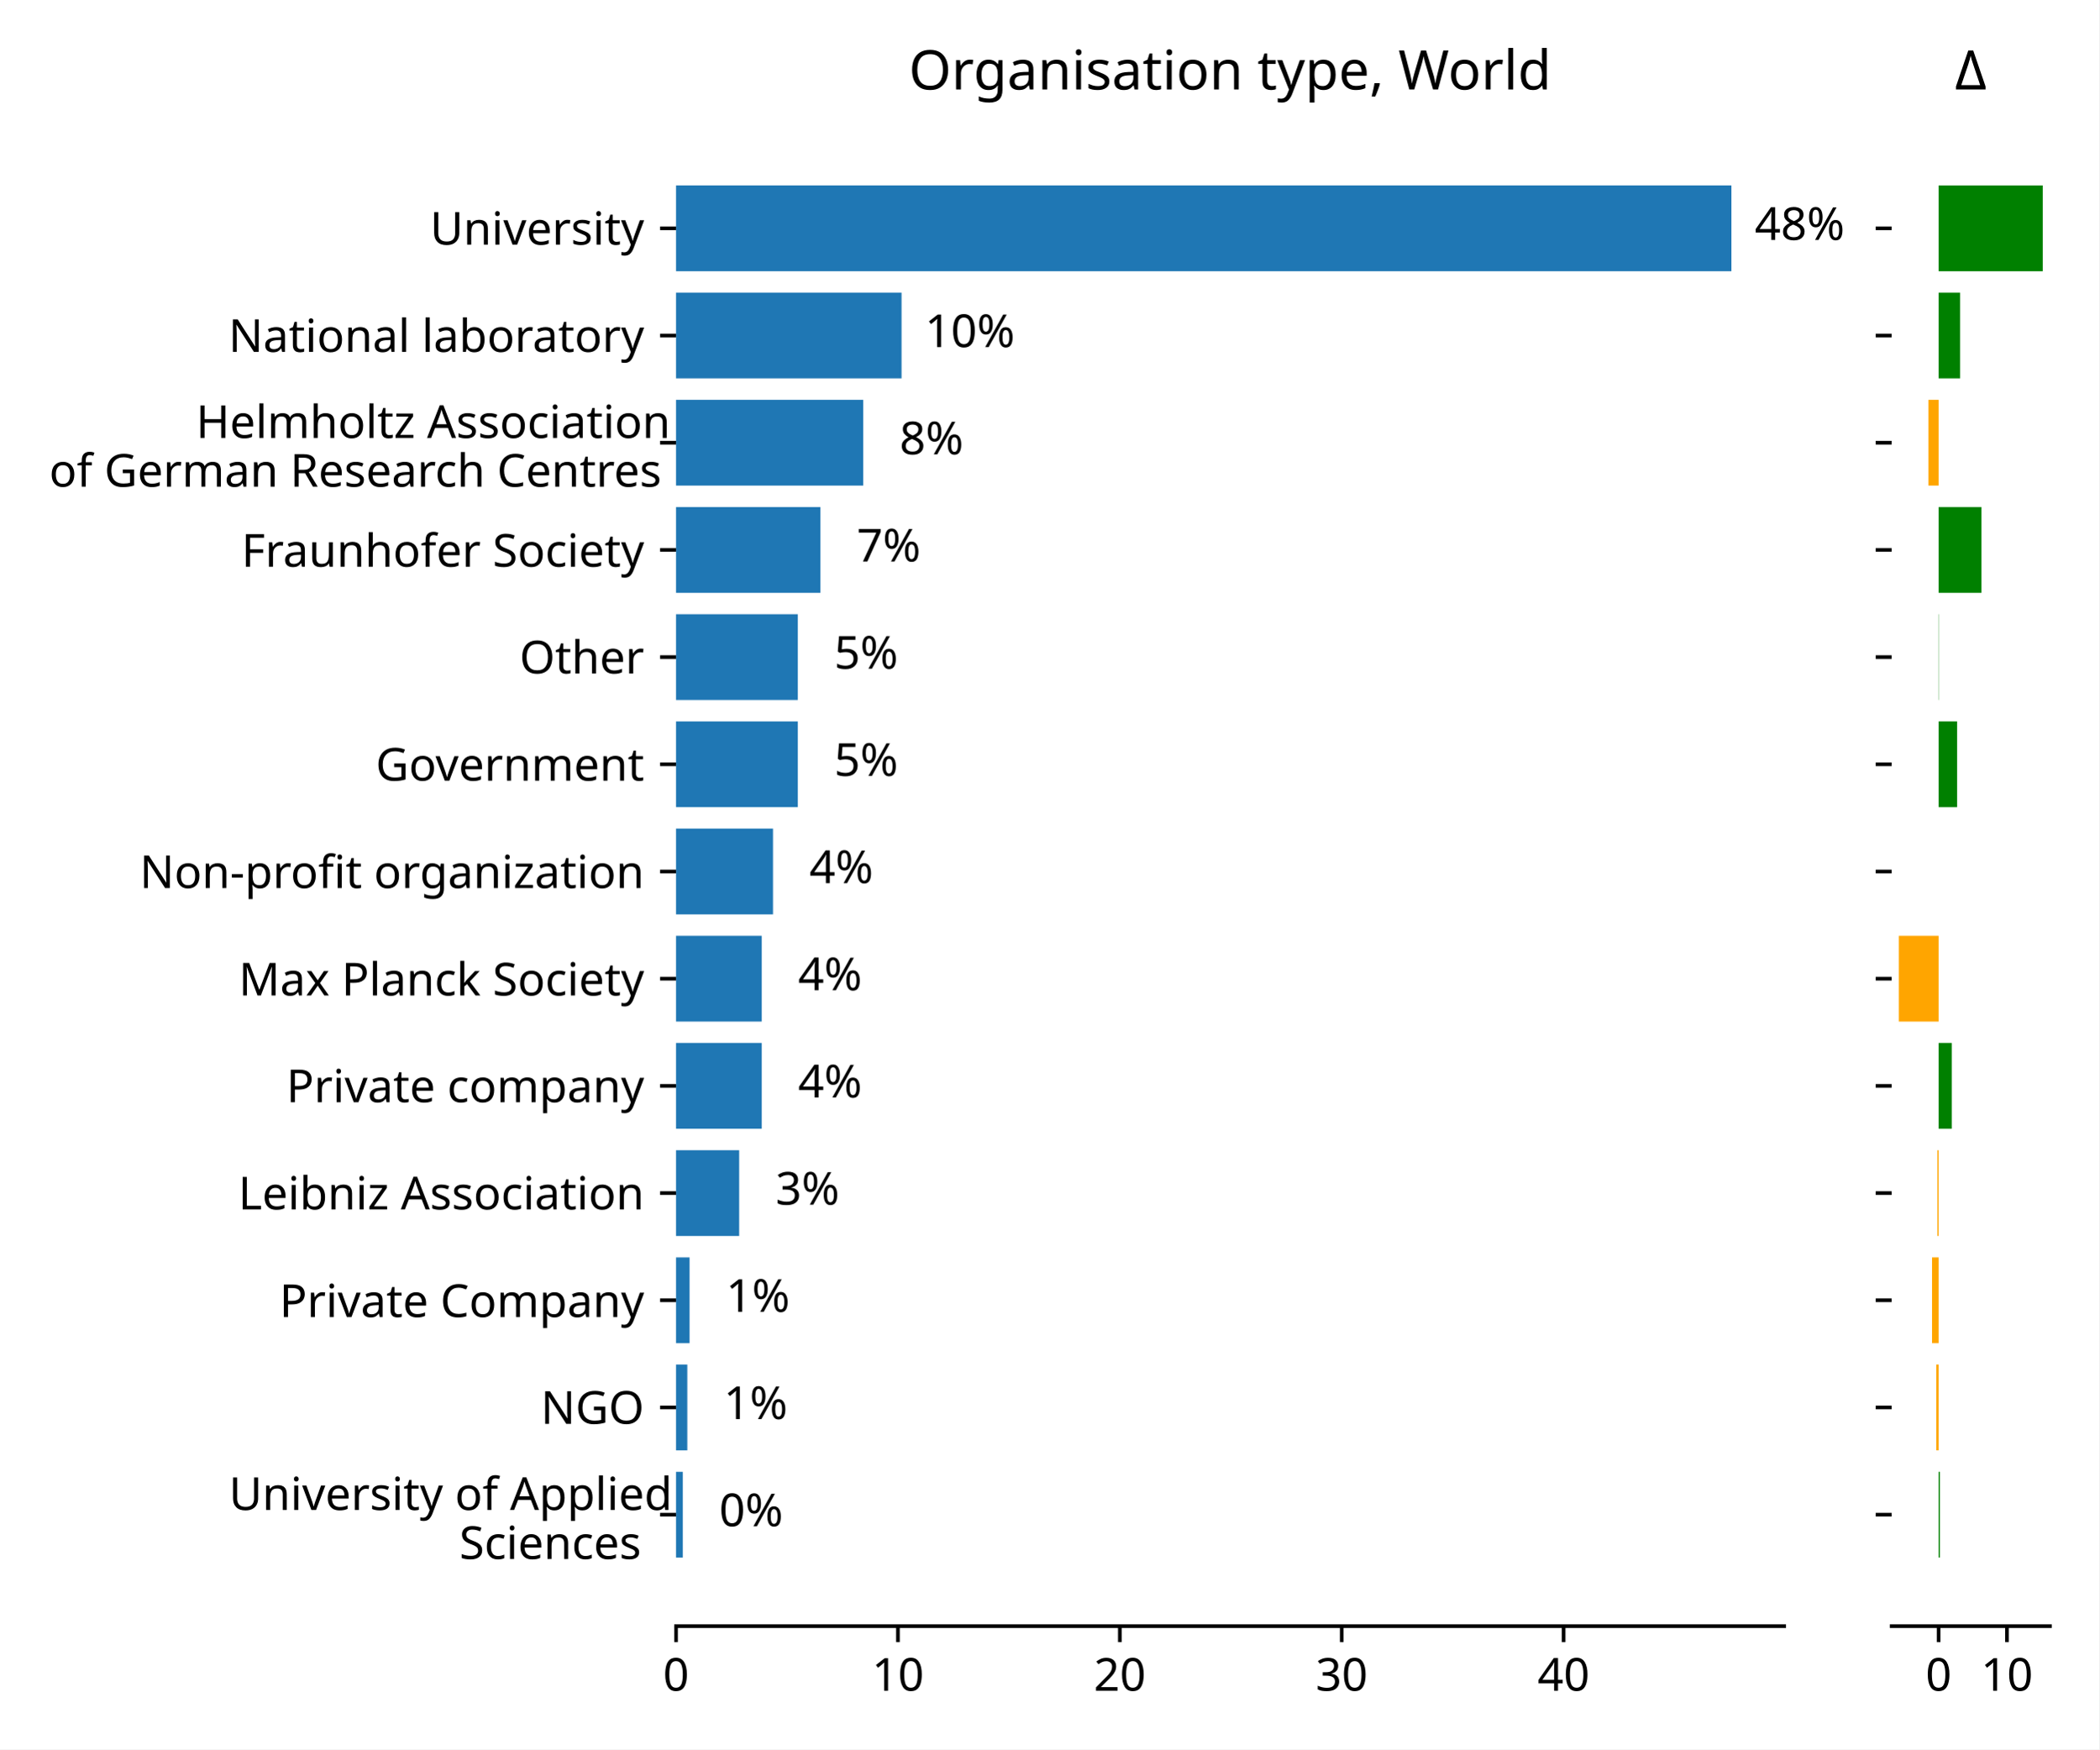
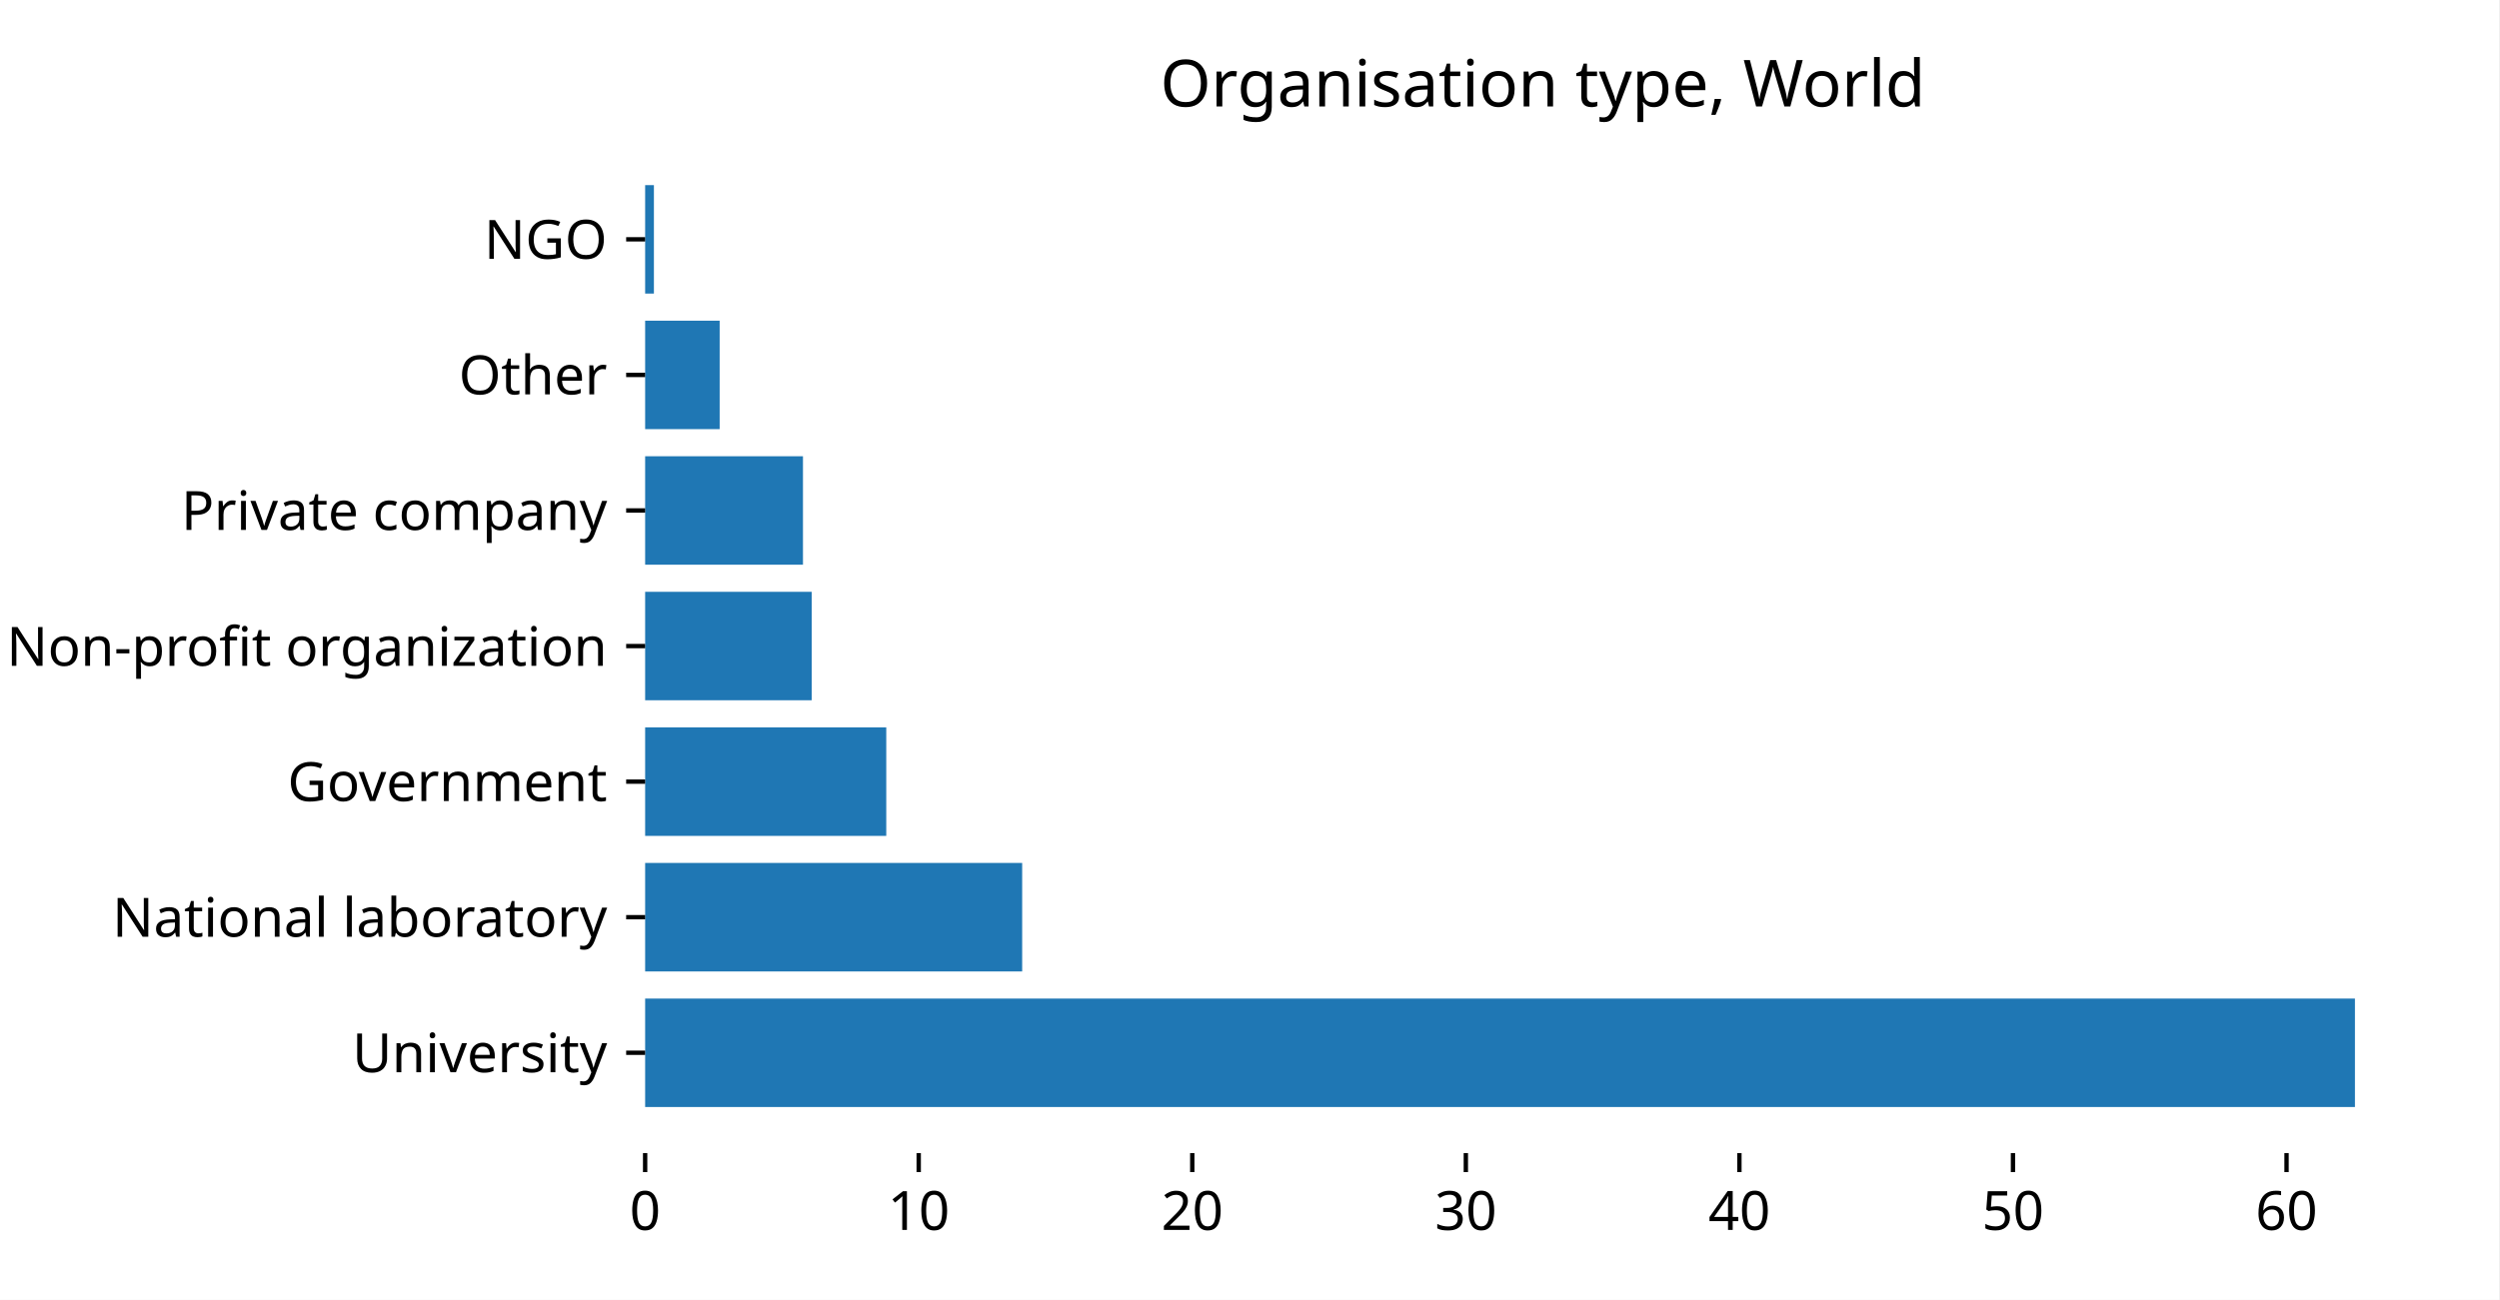
- <svg xmlns="http://www.w3.org/2000/svg" xmlns:xlink="http://www.w3.org/1999/xlink" width="460.8pt" height="384pt" viewBox="0 0 460.8 384" version="1.1">
+ <svg xmlns="http://www.w3.org/2000/svg" xmlns:xlink="http://www.w3.org/1999/xlink" width="460.8pt" height="239.76pt" viewBox="0 0 460.8 239.76" version="1.1">
  <defs>
    <style type="text/css">*{stroke-linejoin: round; stroke-linecap: butt}</style>
  </defs>
  <g id="figure_1">
    <g id="patch_1">
-       <path d="M 0 384  L 460.8 384  L 460.8 0  L 0 0  z " style="fill: #ffffff" />
+       <path d="M 0 239.76  L 460.8 239.76  L 460.8 0  L 0 0  z " style="fill: #ffffff" />
    </g>
    <g id="axes_1">
      <g id="patch_2">
-         <path d="M 148.402 356.942  L 391.66 356.942  L 391.66 25.642  L 148.402 25.642  z " style="fill: #ffffff" />
+         <path d="M 118.959 212.702  L 450 212.702  L 450 25.642  L 118.959 25.642  z " style="fill: #ffffff" />
      </g>
      <g id="patch_3">
-         <path d="M 148.402 341.883  L 149.887 341.883  L 149.887 323.059  L 148.402 323.059  z " clip-path="url(#p5c63e3d43d)" style="fill: #1f77b4" />
+         <path d="M 118.959 204.199  L 434.236 204.199  L 434.236 184.193  L 118.959 184.193  z " clip-path="url(#pd711a7078f)" style="fill: #1f77b4" />
      </g>
      <g id="patch_4">
-         <path d="M 148.402 318.353  L 150.877 318.353  L 150.877 299.529  L 148.402 299.529  z " clip-path="url(#p5c63e3d43d)" style="fill: #1f77b4" />
+         <path d="M 118.959 179.191  L 188.482 179.191  L 188.482 159.185  L 118.959 159.185  z " clip-path="url(#pd711a7078f)" style="fill: #1f77b4" />
      </g>
      <g id="patch_5">
-         <path d="M 148.402 294.823  L 151.372 294.823  L 151.372 276  L 148.402 276  z " clip-path="url(#p5c63e3d43d)" style="fill: #1f77b4" />
+         <path d="M 118.959 154.184  L 163.421 154.184  L 163.421 134.177  L 118.959 134.177  z " clip-path="url(#pd711a7078f)" style="fill: #1f77b4" />
      </g>
      <g id="patch_6">
-         <path d="M 148.402 271.294  L 162.262 271.294  L 162.262 252.47  L 148.402 252.47  z " clip-path="url(#p5c63e3d43d)" style="fill: #1f77b4" />
+         <path d="M 118.959 129.176  L 149.679 129.176  L 149.679 109.169  L 118.959 109.169  z " clip-path="url(#pd711a7078f)" style="fill: #1f77b4" />
      </g>
      <g id="patch_7">
-         <path d="M 148.402 247.764  L 167.213 247.764  L 167.213 228.94  L 148.402 228.94  z " clip-path="url(#p5c63e3d43d)" style="fill: #1f77b4" />
+         <path d="M 118.959 104.168  L 148.062 104.168  L 148.062 84.161  L 118.959 84.161  z " clip-path="url(#pd711a7078f)" style="fill: #1f77b4" />
      </g>
      <g id="patch_8">
-         <path d="M 148.402 224.234  L 167.213 224.234  L 167.213 205.41  L 148.402 205.41  z " clip-path="url(#p5c63e3d43d)" style="fill: #1f77b4" />
+         <path d="M 118.959 79.16  L 132.702 79.16  L 132.702 59.153  L 118.959 59.153  z " clip-path="url(#pd711a7078f)" style="fill: #1f77b4" />
      </g>
      <g id="patch_9">
-         <path d="M 148.402 200.704  L 169.688 200.704  L 169.688 181.88  L 148.402 181.88  z " clip-path="url(#p5c63e3d43d)" style="fill: #1f77b4" />
-       </g>
-       <g id="patch_10">
-         <path d="M 148.402 177.174  L 175.133 177.174  L 175.133 158.351  L 148.402 158.351  z " clip-path="url(#p5c63e3d43d)" style="fill: #1f77b4" />
-       </g>
-       <g id="patch_11">
-         <path d="M 148.402 153.645  L 175.133 153.645  L 175.133 134.821  L 148.402 134.821  z " clip-path="url(#p5c63e3d43d)" style="fill: #1f77b4" />
-       </g>
-       <g id="patch_12">
-         <path d="M 148.402 130.115  L 180.084 130.115  L 180.084 111.291  L 148.402 111.291  z " clip-path="url(#p5c63e3d43d)" style="fill: #1f77b4" />
-       </g>
-       <g id="patch_13">
-         <path d="M 148.402 106.585  L 189.489 106.585  L 189.489 87.761  L 148.402 87.761  z " clip-path="url(#p5c63e3d43d)" style="fill: #1f77b4" />
-       </g>
-       <g id="patch_14">
-         <path d="M 148.402 83.055  L 197.905 83.055  L 197.905 64.231  L 148.402 64.231  z " clip-path="url(#p5c63e3d43d)" style="fill: #1f77b4" />
-       </g>
-       <g id="patch_15">
-         <path d="M 148.402 59.525  L 380.076 59.525  L 380.076 40.702  L 148.402 40.702  z " clip-path="url(#p5c63e3d43d)" style="fill: #1f77b4" />
+         <path d="M 118.959 54.152  L 120.576 54.152  L 120.576 34.145  L 118.959 34.145  z " clip-path="url(#pd711a7078f)" style="fill: #1f77b4" />
      </g>
      <g id="matplotlib.axis_1">
        <g id="xtick_1">
          <g id="line2d_1">
            <defs>
              <path id="m4c99cd72f3" d="M 0 0  L 0 3.5  " style="stroke: #000000; stroke-width: 0.8" />
            </defs>
            <g>
-               <use xlink:href="#m4c99cd72f3" x="148.402" y="356.942" style="stroke: #000000; stroke-width: 0.8" />
+               <use xlink:href="#m4c99cd72f3" x="118.959" y="212.702" style="stroke: #000000; stroke-width: 0.8" />
            </g>
          </g>
          <g id="text_1">
-             <text style="font: 10px 'sans-serif'; text-anchor: middle" x="148.402" y="371.116" transform="rotate(-0, 148.4016, 371.1156)">0</text>
+             <text style="font: 10px 'sans-serif'; text-anchor: middle" x="118.959" y="226.876" transform="rotate(-0, 118.9594, 226.8756)">0</text>
          </g>
        </g>
        <g id="xtick_2">
          <g id="line2d_2">
            <g>
-               <use xlink:href="#m4c99cd72f3" x="197.113" y="356.942" style="stroke: #000000; stroke-width: 0.8" />
+               <use xlink:href="#m4c99cd72f3" x="169.404" y="212.702" style="stroke: #000000; stroke-width: 0.8" />
            </g>
          </g>
          <g id="text_2">
-             <text style="font: 10px 'sans-serif'; text-anchor: middle" x="197.113" y="371.116" transform="rotate(-0, 197.1126, 371.1156)">10</text>
+             <text style="font: 10px 'sans-serif'; text-anchor: middle" x="169.404" y="226.876" transform="rotate(-0, 169.4037, 226.8756)">10</text>
          </g>
        </g>
        <g id="xtick_3">
          <g id="line2d_3">
            <g>
-               <use xlink:href="#m4c99cd72f3" x="245.824" y="356.942" style="stroke: #000000; stroke-width: 0.8" />
+               <use xlink:href="#m4c99cd72f3" x="219.848" y="212.702" style="stroke: #000000; stroke-width: 0.8" />
            </g>
          </g>
          <g id="text_3">
-             <text style="font: 10px 'sans-serif'; text-anchor: middle" x="245.824" y="371.116" transform="rotate(-0, 245.8237, 371.1156)">20</text>
+             <text style="font: 10px 'sans-serif'; text-anchor: middle" x="219.848" y="226.876" transform="rotate(-0, 219.8479, 226.8756)">20</text>
          </g>
        </g>
        <g id="xtick_4">
          <g id="line2d_4">
            <g>
-               <use xlink:href="#m4c99cd72f3" x="294.535" y="356.942" style="stroke: #000000; stroke-width: 0.8" />
+               <use xlink:href="#m4c99cd72f3" x="270.292" y="212.702" style="stroke: #000000; stroke-width: 0.8" />
            </g>
          </g>
          <g id="text_4">
-             <text style="font: 10px 'sans-serif'; text-anchor: middle" x="294.535" y="371.116" transform="rotate(-0, 294.5348, 371.1156)">30</text>
+             <text style="font: 10px 'sans-serif'; text-anchor: middle" x="270.292" y="226.876" transform="rotate(-0, 270.2922, 226.8756)">30</text>
          </g>
        </g>
        <g id="xtick_5">
          <g id="line2d_5">
            <g>
-               <use xlink:href="#m4c99cd72f3" x="343.246" y="356.942" style="stroke: #000000; stroke-width: 0.8" />
+               <use xlink:href="#m4c99cd72f3" x="320.737" y="212.702" style="stroke: #000000; stroke-width: 0.8" />
            </g>
          </g>
          <g id="text_5">
-             <text style="font: 10px 'sans-serif'; text-anchor: middle" x="343.246" y="371.116" transform="rotate(-0, 343.2459, 371.1156)">40</text>
+             <text style="font: 10px 'sans-serif'; text-anchor: middle" x="320.737" y="226.876" transform="rotate(-0, 320.7365, 226.8756)">40</text>
+           </g>
+         </g>
+         <g id="xtick_6">
+           <g id="line2d_6">
+             <g>
+               <use xlink:href="#m4c99cd72f3" x="371.181" y="212.702" style="stroke: #000000; stroke-width: 0.8" />
+             </g>
+           </g>
+           <g id="text_6">
+             <text style="font: 10px 'sans-serif'; text-anchor: middle" x="371.181" y="226.876" transform="rotate(-0, 371.1808, 226.8756)">50</text>
+           </g>
+         </g>
+         <g id="xtick_7">
+           <g id="line2d_7">
+             <g>
+               <use xlink:href="#m4c99cd72f3" x="421.625" y="212.702" style="stroke: #000000; stroke-width: 0.8" />
+             </g>
+           </g>
+           <g id="text_7">
+             <text style="font: 10px 'sans-serif'; text-anchor: middle" x="421.625" y="226.876" transform="rotate(-0, 421.6251, 226.8756)">60</text>
          </g>
        </g>
      </g>
      <g id="matplotlib.axis_2">
        <g id="ytick_1">
-           <g id="line2d_6">
+           <g id="line2d_8">
            <defs>
              <path id="m8e343aef83" d="M 0 0  L -3.5 0  " style="stroke: #000000; stroke-width: 0.8" />
            </defs>
            <g>
-               <use xlink:href="#m8e343aef83" x="148.402" y="332.471" style="stroke: #000000; stroke-width: 0.8" />
+               <use xlink:href="#m8e343aef83" x="118.959" y="194.196" style="stroke: #000000; stroke-width: 0.8" />
            </g>
          </g>
-           <g id="text_6">
-             <text style="font: 10px 'sans-serif'" transform="translate(50.25312 331.4501)">University of Applied</text>
-             <text style="font: 10px 'sans-serif'" transform="translate(100.8266 342.202)">Sciences</text>
+           <g id="text_8">
+             <text style="font: 10px 'sans-serif'; text-anchor: end" x="111.959" y="197.783" transform="rotate(-0, 111.9594, 197.783)">University</text>
          </g>
        </g>
        <g id="ytick_2">
-           <g id="line2d_7">
+           <g id="line2d_9">
            <g>
-               <use xlink:href="#m8e343aef83" x="148.402" y="308.941" style="stroke: #000000; stroke-width: 0.8" />
+               <use xlink:href="#m8e343aef83" x="118.959" y="169.188" style="stroke: #000000; stroke-width: 0.8" />
            </g>
          </g>
-           <g id="text_7">
-             <text style="font: 10px 'sans-serif'; text-anchor: end" x="141.402" y="312.528" transform="rotate(-0, 141.4016, 312.5281)">NGO</text>
+           <g id="text_9">
+             <text style="font: 10px 'sans-serif'; text-anchor: end" x="111.959" y="172.787" transform="rotate(-0, 111.9594, 172.7867)">National laboratory</text>
          </g>
        </g>
        <g id="ytick_3">
-           <g id="line2d_8">
+           <g id="line2d_10">
            <g>
-               <use xlink:href="#m8e343aef83" x="148.402" y="285.412" style="stroke: #000000; stroke-width: 0.8" />
+               <use xlink:href="#m8e343aef83" x="118.959" y="144.18" style="stroke: #000000; stroke-width: 0.8" />
            </g>
          </g>
-           <g id="text_8">
-             <text style="font: 10px 'sans-serif'; text-anchor: end" x="141.402" y="289.096" transform="rotate(-0, 141.4016, 289.0959)">Private Company</text>
+           <g id="text_10">
+             <text style="font: 10px 'sans-serif'; text-anchor: end" x="111.959" y="147.767" transform="rotate(-0, 111.9594, 147.767)">Government</text>
          </g>
        </g>
        <g id="ytick_4">
-           <g id="line2d_9">
+           <g id="line2d_11">
            <g>
-               <use xlink:href="#m8e343aef83" x="148.402" y="261.882" style="stroke: #000000; stroke-width: 0.8" />
+               <use xlink:href="#m8e343aef83" x="118.959" y="119.172" style="stroke: #000000; stroke-width: 0.8" />
            </g>
          </g>
-           <g id="text_9">
-             <text style="font: 10px 'sans-serif'; text-anchor: end" x="141.402" y="265.468" transform="rotate(-0, 141.4016, 265.4685)">Leibniz Association</text>
+           <g id="text_11">
+             <text style="font: 10px 'sans-serif'; text-anchor: end" x="111.959" y="122.81" transform="rotate(-0, 111.9594, 122.8098)">Non-profit organization</text>
          </g>
        </g>
        <g id="ytick_5">
-           <g id="line2d_10">
+           <g id="line2d_12">
            <g>
-               <use xlink:href="#m8e343aef83" x="148.402" y="238.352" style="stroke: #000000; stroke-width: 0.8" />
+               <use xlink:href="#m8e343aef83" x="118.959" y="94.164" style="stroke: #000000; stroke-width: 0.8" />
            </g>
          </g>
-           <g id="text_10">
-             <text style="font: 10px 'sans-serif'; text-anchor: end" x="141.402" y="241.939" transform="rotate(-0, 141.4016, 241.9387)">Private company</text>
+           <g id="text_12">
+             <text style="font: 10px 'sans-serif'; text-anchor: end" x="111.959" y="97.751" transform="rotate(-0, 111.9594, 97.75108)">Private company</text>
          </g>
        </g>
        <g id="ytick_6">
-           <g id="line2d_11">
+           <g id="line2d_13">
            <g>
-               <use xlink:href="#m8e343aef83" x="148.402" y="214.822" style="stroke: #000000; stroke-width: 0.8" />
+               <use xlink:href="#m8e343aef83" x="118.959" y="69.156" style="stroke: #000000; stroke-width: 0.8" />
            </g>
          </g>
-           <g id="text_11">
-             <text style="font: 10px 'sans-serif'; text-anchor: end" x="141.402" y="218.507" transform="rotate(-0, 141.4016, 218.5065)">Max Planck Society</text>
+           <g id="text_13">
+             <text style="font: 10px 'sans-serif'; text-anchor: end" x="111.959" y="72.743" transform="rotate(-0, 111.9594, 72.7431)">Other</text>
          </g>
        </g>
        <g id="ytick_7">
-           <g id="line2d_12">
-             <g>
-               <use xlink:href="#m8e343aef83" x="148.402" y="191.292" style="stroke: #000000; stroke-width: 0.8" />
-             </g>
-           </g>
-           <g id="text_12">
-             <text style="font: 10px 'sans-serif'; text-anchor: end" x="141.402" y="194.93" transform="rotate(-0, 141.4016, 194.9298)">Non-profit organization</text>
-           </g>
-         </g>
-         <g id="ytick_8">
-           <g id="line2d_13">
-             <g>
-               <use xlink:href="#m8e343aef83" x="148.402" y="167.763" style="stroke: #000000; stroke-width: 0.8" />
-             </g>
-           </g>
-           <g id="text_13">
-             <text style="font: 10px 'sans-serif'; text-anchor: end" x="141.402" y="171.349" transform="rotate(-0, 141.4016, 171.3493)">Government</text>
-           </g>
-         </g>
-         <g id="ytick_9">
          <g id="line2d_14">
            <g>
-               <use xlink:href="#m8e343aef83" x="148.402" y="144.233" style="stroke: #000000; stroke-width: 0.8" />
+               <use xlink:href="#m8e343aef83" x="118.959" y="44.148" style="stroke: #000000; stroke-width: 0.8" />
            </g>
          </g>
          <g id="text_14">
-             <text style="font: 10px 'sans-serif'; text-anchor: end" x="141.402" y="147.819" transform="rotate(-0, 141.4016, 147.8194)">Other</text>
-           </g>
-         </g>
-         <g id="ytick_10">
-           <g id="line2d_15">
-             <g>
-               <use xlink:href="#m8e343aef83" x="148.402" y="120.703" style="stroke: #000000; stroke-width: 0.8" />
-             </g>
-           </g>
-           <g id="text_15">
-             <text style="font: 10px 'sans-serif'; text-anchor: end" x="141.402" y="124.387" transform="rotate(-0, 141.4016, 124.3873)">Fraunhofer Society</text>
-           </g>
-         </g>
-         <g id="ytick_11">
-           <g id="line2d_16">
-             <g>
-               <use xlink:href="#m8e343aef83" x="148.402" y="97.173" style="stroke: #000000; stroke-width: 0.8" />
-             </g>
-           </g>
-           <g id="text_16">
-             <text style="font: 10px 'sans-serif'" transform="translate(43.03125 96.13093)">Helmholtz Association</text>
-             <text style="font: 10px 'sans-serif'" transform="translate(10.8 106.8234)">of German Research Centres</text>
-           </g>
-         </g>
-         <g id="ytick_12">
-           <g id="line2d_17">
-             <g>
-               <use xlink:href="#m8e343aef83" x="148.402" y="73.643" style="stroke: #000000; stroke-width: 0.8" />
-             </g>
-           </g>
-           <g id="text_17">
-             <text style="font: 10px 'sans-serif'; text-anchor: end" x="141.402" y="77.242" transform="rotate(-0, 141.4016, 77.24174)">National laboratory</text>
-           </g>
-         </g>
-         <g id="ytick_13">
-           <g id="line2d_18">
-             <g>
-               <use xlink:href="#m8e343aef83" x="148.402" y="50.114" style="stroke: #000000; stroke-width: 0.8" />
-             </g>
-           </g>
-           <g id="text_18">
-             <text style="font: 10px 'sans-serif'; text-anchor: end" x="141.402" y="53.7" transform="rotate(-0, 141.4016, 53.70022)">University</text>
+             <text style="font: 10px 'sans-serif'; text-anchor: end" x="111.959" y="47.735" transform="rotate(-0, 111.9594, 47.73512)">NGO</text>
          </g>
        </g>
      </g>
-       <g id="patch_16">
-         <path d="M 148.402 356.942  L 391.66 356.942  " style="fill: none; stroke: #000000; stroke-width: 0.8; stroke-linejoin: miter; stroke-linecap: square" />
-       </g>
-       <g id="text_19">
-         <text style="font: 10px 'sans-serif'; text-anchor: middle" x="164.887" y="335.016" transform="rotate(-0, 164.8867, 335.0157)">0%</text>
-       </g>
-       <g id="text_20">
-         <text style="font: 10px 'sans-serif'; text-anchor: middle" x="165.877" y="311.486" transform="rotate(-0, 165.8767, 311.4859)">1%</text>
-       </g>
-       <g id="text_21">
-         <text style="font: 10px 'sans-serif'; text-anchor: middle" x="166.372" y="287.956" transform="rotate(-0, 166.3717, 287.9561)">1%</text>
-       </g>
-       <g id="text_22">
-         <text style="font: 10px 'sans-serif'; text-anchor: middle" x="177.262" y="264.426" transform="rotate(-0, 177.2624, 264.4263)">3%</text>
-       </g>
-       <g id="text_23">
-         <text style="font: 10px 'sans-serif'; text-anchor: middle" x="182.213" y="240.896" transform="rotate(-0, 182.2128, 240.8965)">4%</text>
-       </g>
-       <g id="text_24">
-         <text style="font: 10px 'sans-serif'; text-anchor: middle" x="182.213" y="217.367" transform="rotate(-0, 182.2128, 217.3667)">4%</text>
-       </g>
-       <g id="text_25">
-         <text style="font: 10px 'sans-serif'; text-anchor: middle" x="184.688" y="193.837" transform="rotate(-0, 184.6879, 193.8369)">4%</text>
-       </g>
-       <g id="text_26">
-         <text style="font: 10px 'sans-serif'; text-anchor: middle" x="190.133" y="170.307" transform="rotate(-0, 190.1333, 170.3071)">5%</text>
-       </g>
-       <g id="text_27">
-         <text style="font: 10px 'sans-serif'; text-anchor: middle" x="190.133" y="146.777" transform="rotate(-0, 190.1333, 146.7773)">5%</text>
-       </g>
-       <g id="text_28">
-         <text style="font: 10px 'sans-serif'; text-anchor: middle" x="195.084" y="123.247" transform="rotate(-0, 195.0836, 123.2475)">7%</text>
-       </g>
-       <g id="text_29">
-         <text style="font: 10px 'sans-serif'; text-anchor: middle" x="204.489" y="99.718" transform="rotate(-0, 204.4892, 99.71765)">8%</text>
-       </g>
-       <g id="text_30">
-         <text style="font: 10px 'sans-serif'; text-anchor: middle" x="212.905" y="76.188" transform="rotate(-0, 212.9047, 76.18784)">10%</text>
-       </g>
-       <g id="text_31">
-         <text style="font: 10px 'sans-serif'; text-anchor: middle" x="395.076" y="52.658" transform="rotate(-0, 395.0762, 52.65803)">48%</text>
-       </g>
-       <g id="text_32">
-         <text style="font: 12px 'sans-serif'; text-anchor: middle" x="270.031" y="19.642" transform="rotate(-0, 270.0308, 19.6425)">Organisation type, World</text>
-       </g>
-     </g>
-     <g id="axes_2">
-       <g id="patch_17">
-         <path d="M 415.249 356.942  L 450 356.942  L 450 25.642  L 415.249 25.642  z " style="fill: #ffffff" />
-       </g>
-       <g id="patch_18">
-         <path d="M 425.564 341.883  L 425.84 341.883  L 425.84 323.059  L 425.564 323.059  z " clip-path="url(#p899693da29)" style="fill: #008000" />
-       </g>
-       <g id="patch_19">
-         <path d="M 425.564 318.353  L 425.055 318.353  L 425.055 299.529  L 425.564 299.529  z " clip-path="url(#p899693da29)" style="fill: #ffa500" />
-       </g>
-       <g id="patch_20">
-         <path d="M 425.564 294.823  L 424.118 294.823  L 424.118 276  L 425.564 276  z " clip-path="url(#p899693da29)" style="fill: #ffa500" />
-       </g>
-       <g id="patch_21">
-         <path d="M 425.564 271.294  L 425.292 271.294  L 425.292 252.47  L 425.564 252.47  z " clip-path="url(#p899693da29)" style="fill: #ffa500" />
-       </g>
-       <g id="patch_22">
-         <path d="M 425.564 247.764  L 428.451 247.764  L 428.451 228.94  L 425.564 228.94  z " clip-path="url(#p899693da29)" style="fill: #008000" />
-       </g>
-       <g id="patch_23">
-         <path d="M 425.564 224.234  L 416.828 224.234  L 416.828 205.41  L 425.564 205.41  z " clip-path="url(#p899693da29)" style="fill: #ffa500" />
-       </g>
-       <g id="patch_24">
-         <path d="M 0 0  z " clip-path="url(#p899693da29)" style="fill: #ffa500" />
-       </g>
-       <g id="patch_25">
-         <path d="M 425.564 177.174  L 429.619 177.174  L 429.619 158.351  L 425.564 158.351  z " clip-path="url(#p899693da29)" style="fill: #008000" />
-       </g>
-       <g id="patch_26">
-         <path d="M 425.564 153.645  L 425.624 153.645  L 425.624 134.821  L 425.564 134.821  z " clip-path="url(#p899693da29)" style="fill: #008000" />
-       </g>
-       <g id="patch_27">
-         <path d="M 425.564 130.115  L 434.958 130.115  L 434.958 111.291  L 425.564 111.291  z " clip-path="url(#p899693da29)" style="fill: #008000" />
-       </g>
-       <g id="patch_28">
-         <path d="M 425.564 106.585  L 423.325 106.585  L 423.325 87.761  L 425.564 87.761  z " clip-path="url(#p899693da29)" style="fill: #ffa500" />
-       </g>
-       <g id="patch_29">
-         <path d="M 425.564 83.055  L 430.276 83.055  L 430.276 64.231  L 425.564 64.231  z " clip-path="url(#p899693da29)" style="fill: #008000" />
-       </g>
-       <g id="patch_30">
-         <path d="M 425.564 59.525  L 448.42 59.525  L 448.42 40.702  L 425.564 40.702  z " clip-path="url(#p899693da29)" style="fill: #008000" />
-       </g>
-       <g id="matplotlib.axis_3">
-         <g id="xtick_6">
-           <g id="line2d_19">
-             <g>
-               <use xlink:href="#m4c99cd72f3" x="425.564" y="356.942" style="stroke: #000000; stroke-width: 0.8" />
-             </g>
-           </g>
-           <g id="text_33">
-             <text style="font: 10px 'sans-serif'; text-anchor: middle" x="425.564" y="371.116" transform="rotate(-0, 425.5641, 371.1156)">0</text>
-           </g>
-         </g>
-         <g id="xtick_7">
-           <g id="line2d_20">
-             <g>
-               <use xlink:href="#m4c99cd72f3" x="440.565" y="356.942" style="stroke: #000000; stroke-width: 0.8" />
-             </g>
-           </g>
-           <g id="text_34">
-             <text style="font: 10px 'sans-serif'; text-anchor: middle" x="440.565" y="371.116" transform="rotate(-0, 440.5651, 371.1156)">10</text>
-           </g>
-         </g>
-       </g>
-       <g id="matplotlib.axis_4">
-         <g id="ytick_14">
-           <g id="line2d_21">
-             <g>
-               <use xlink:href="#m8e343aef83" x="415.249" y="332.471" style="stroke: #000000; stroke-width: 0.8" />
-             </g>
-           </g>
-         </g>
-         <g id="ytick_15">
-           <g id="line2d_22">
-             <g>
-               <use xlink:href="#m8e343aef83" x="415.249" y="308.941" style="stroke: #000000; stroke-width: 0.8" />
-             </g>
-           </g>
-         </g>
-         <g id="ytick_16">
-           <g id="line2d_23">
-             <g>
-               <use xlink:href="#m8e343aef83" x="415.249" y="285.412" style="stroke: #000000; stroke-width: 0.8" />
-             </g>
-           </g>
-         </g>
-         <g id="ytick_17">
-           <g id="line2d_24">
-             <g>
-               <use xlink:href="#m8e343aef83" x="415.249" y="261.882" style="stroke: #000000; stroke-width: 0.8" />
-             </g>
-           </g>
-         </g>
-         <g id="ytick_18">
-           <g id="line2d_25">
-             <g>
-               <use xlink:href="#m8e343aef83" x="415.249" y="238.352" style="stroke: #000000; stroke-width: 0.8" />
-             </g>
-           </g>
-         </g>
-         <g id="ytick_19">
-           <g id="line2d_26">
-             <g>
-               <use xlink:href="#m8e343aef83" x="415.249" y="214.822" style="stroke: #000000; stroke-width: 0.8" />
-             </g>
-           </g>
-         </g>
-         <g id="ytick_20">
-           <g id="line2d_27">
-             <g>
-               <use xlink:href="#m8e343aef83" x="415.249" y="191.292" style="stroke: #000000; stroke-width: 0.8" />
-             </g>
-           </g>
-         </g>
-         <g id="ytick_21">
-           <g id="line2d_28">
-             <g>
-               <use xlink:href="#m8e343aef83" x="415.249" y="167.763" style="stroke: #000000; stroke-width: 0.8" />
-             </g>
-           </g>
-         </g>
-         <g id="ytick_22">
-           <g id="line2d_29">
-             <g>
-               <use xlink:href="#m8e343aef83" x="415.249" y="144.233" style="stroke: #000000; stroke-width: 0.8" />
-             </g>
-           </g>
-         </g>
-         <g id="ytick_23">
-           <g id="line2d_30">
-             <g>
-               <use xlink:href="#m8e343aef83" x="415.249" y="120.703" style="stroke: #000000; stroke-width: 0.8" />
-             </g>
-           </g>
-         </g>
-         <g id="ytick_24">
-           <g id="line2d_31">
-             <g>
-               <use xlink:href="#m8e343aef83" x="415.249" y="97.173" style="stroke: #000000; stroke-width: 0.8" />
-             </g>
-           </g>
-         </g>
-         <g id="ytick_25">
-           <g id="line2d_32">
-             <g>
-               <use xlink:href="#m8e343aef83" x="415.249" y="73.643" style="stroke: #000000; stroke-width: 0.8" />
-             </g>
-           </g>
-         </g>
-         <g id="ytick_26">
-           <g id="line2d_33">
-             <g>
-               <use xlink:href="#m8e343aef83" x="415.249" y="50.114" style="stroke: #000000; stroke-width: 0.8" />
-             </g>
-           </g>
-         </g>
-       </g>
-       <g id="patch_31">
-         <path d="M 415.249 356.942  L 450 356.942  " style="fill: none; stroke: #000000; stroke-width: 0.8; stroke-linejoin: miter; stroke-linecap: square" />
-       </g>
-       <g id="text_35">
-         <text style="font: 12px 'sans-serif'; text-anchor: middle" x="432.624" y="19.642" transform="rotate(-0, 432.6244, 19.6425)">Δ</text>
+       <g id="text_15">
+         <text style="font: 12px 'sans-serif'; text-anchor: middle" x="284.48" y="19.642" transform="rotate(-0, 284.4797, 19.6425)">Organisation type, World</text>
      </g>
    </g>
  </g>
  <defs>
-     <clipPath id="p5c63e3d43d">
-       <rect x="148.402" y="25.642" width="243.258" height="331.3" />
-     </clipPath>
-     <clipPath id="p899693da29">
-       <rect x="415.249" y="25.642" width="34.751" height="331.3" />
+     <clipPath id="pd711a7078f">
+       <rect x="118.959" y="25.642" width="331.041" height="187.06" />
    </clipPath>
  </defs>
</svg>
